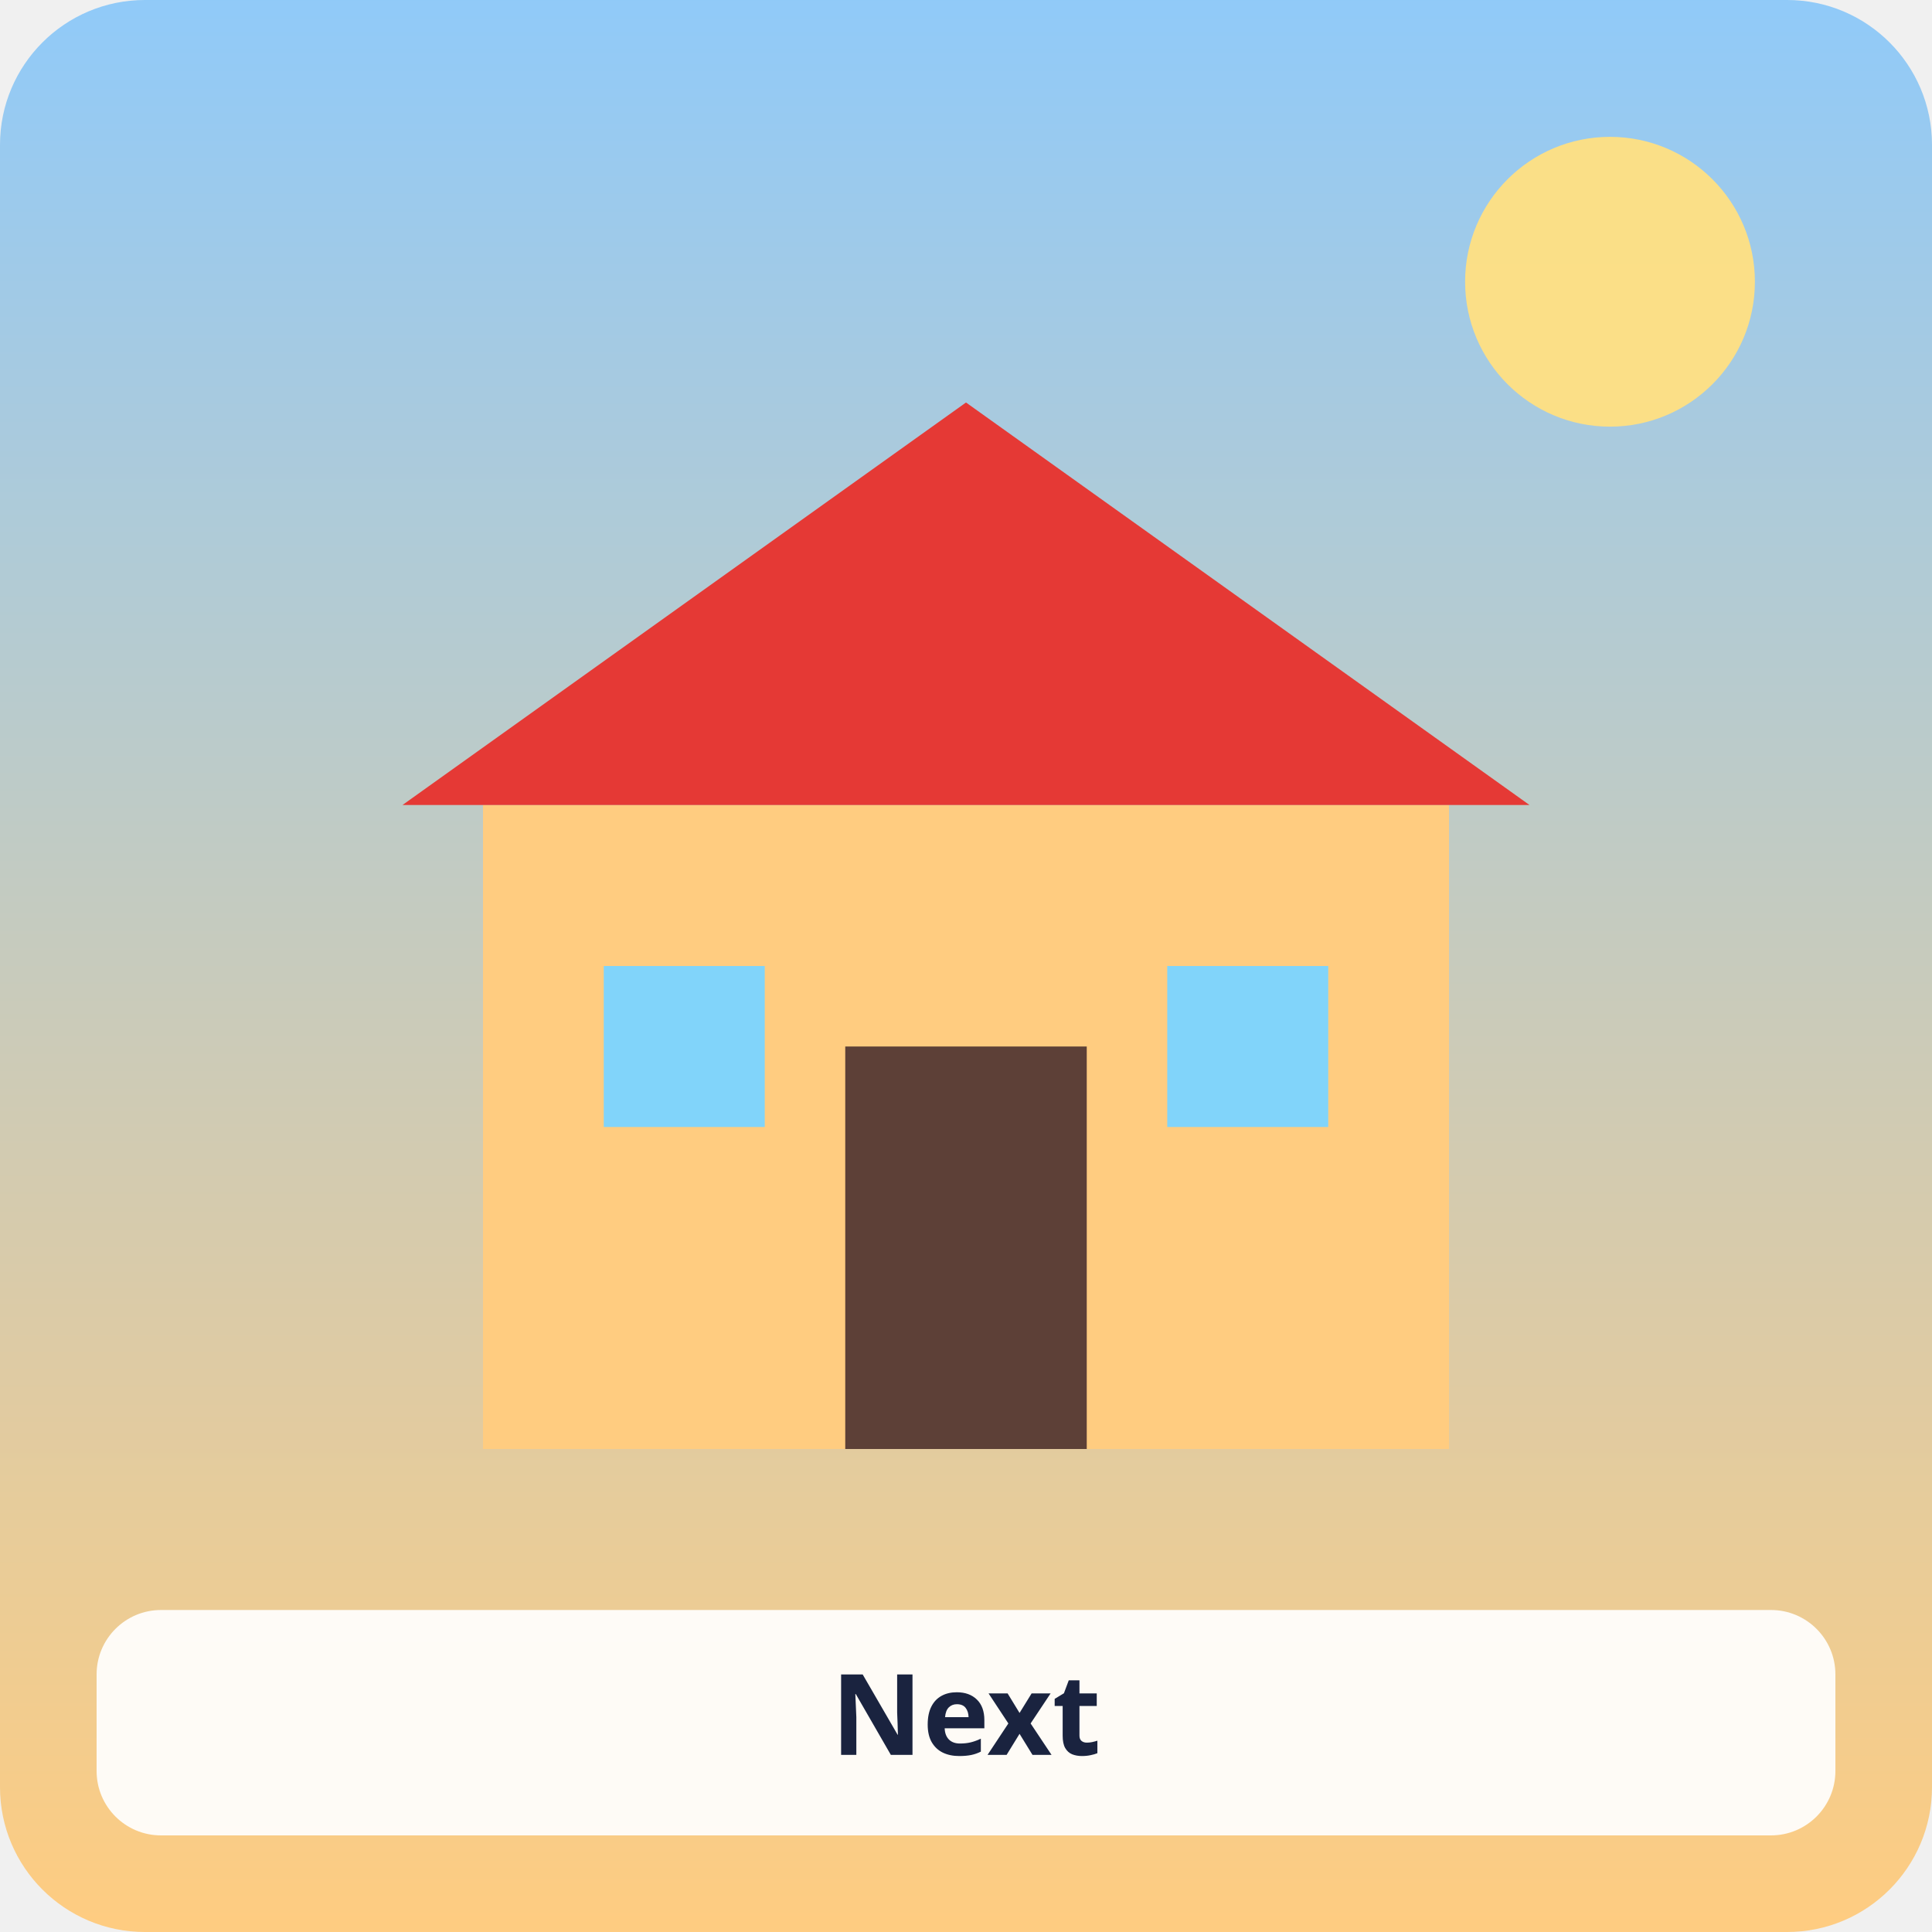
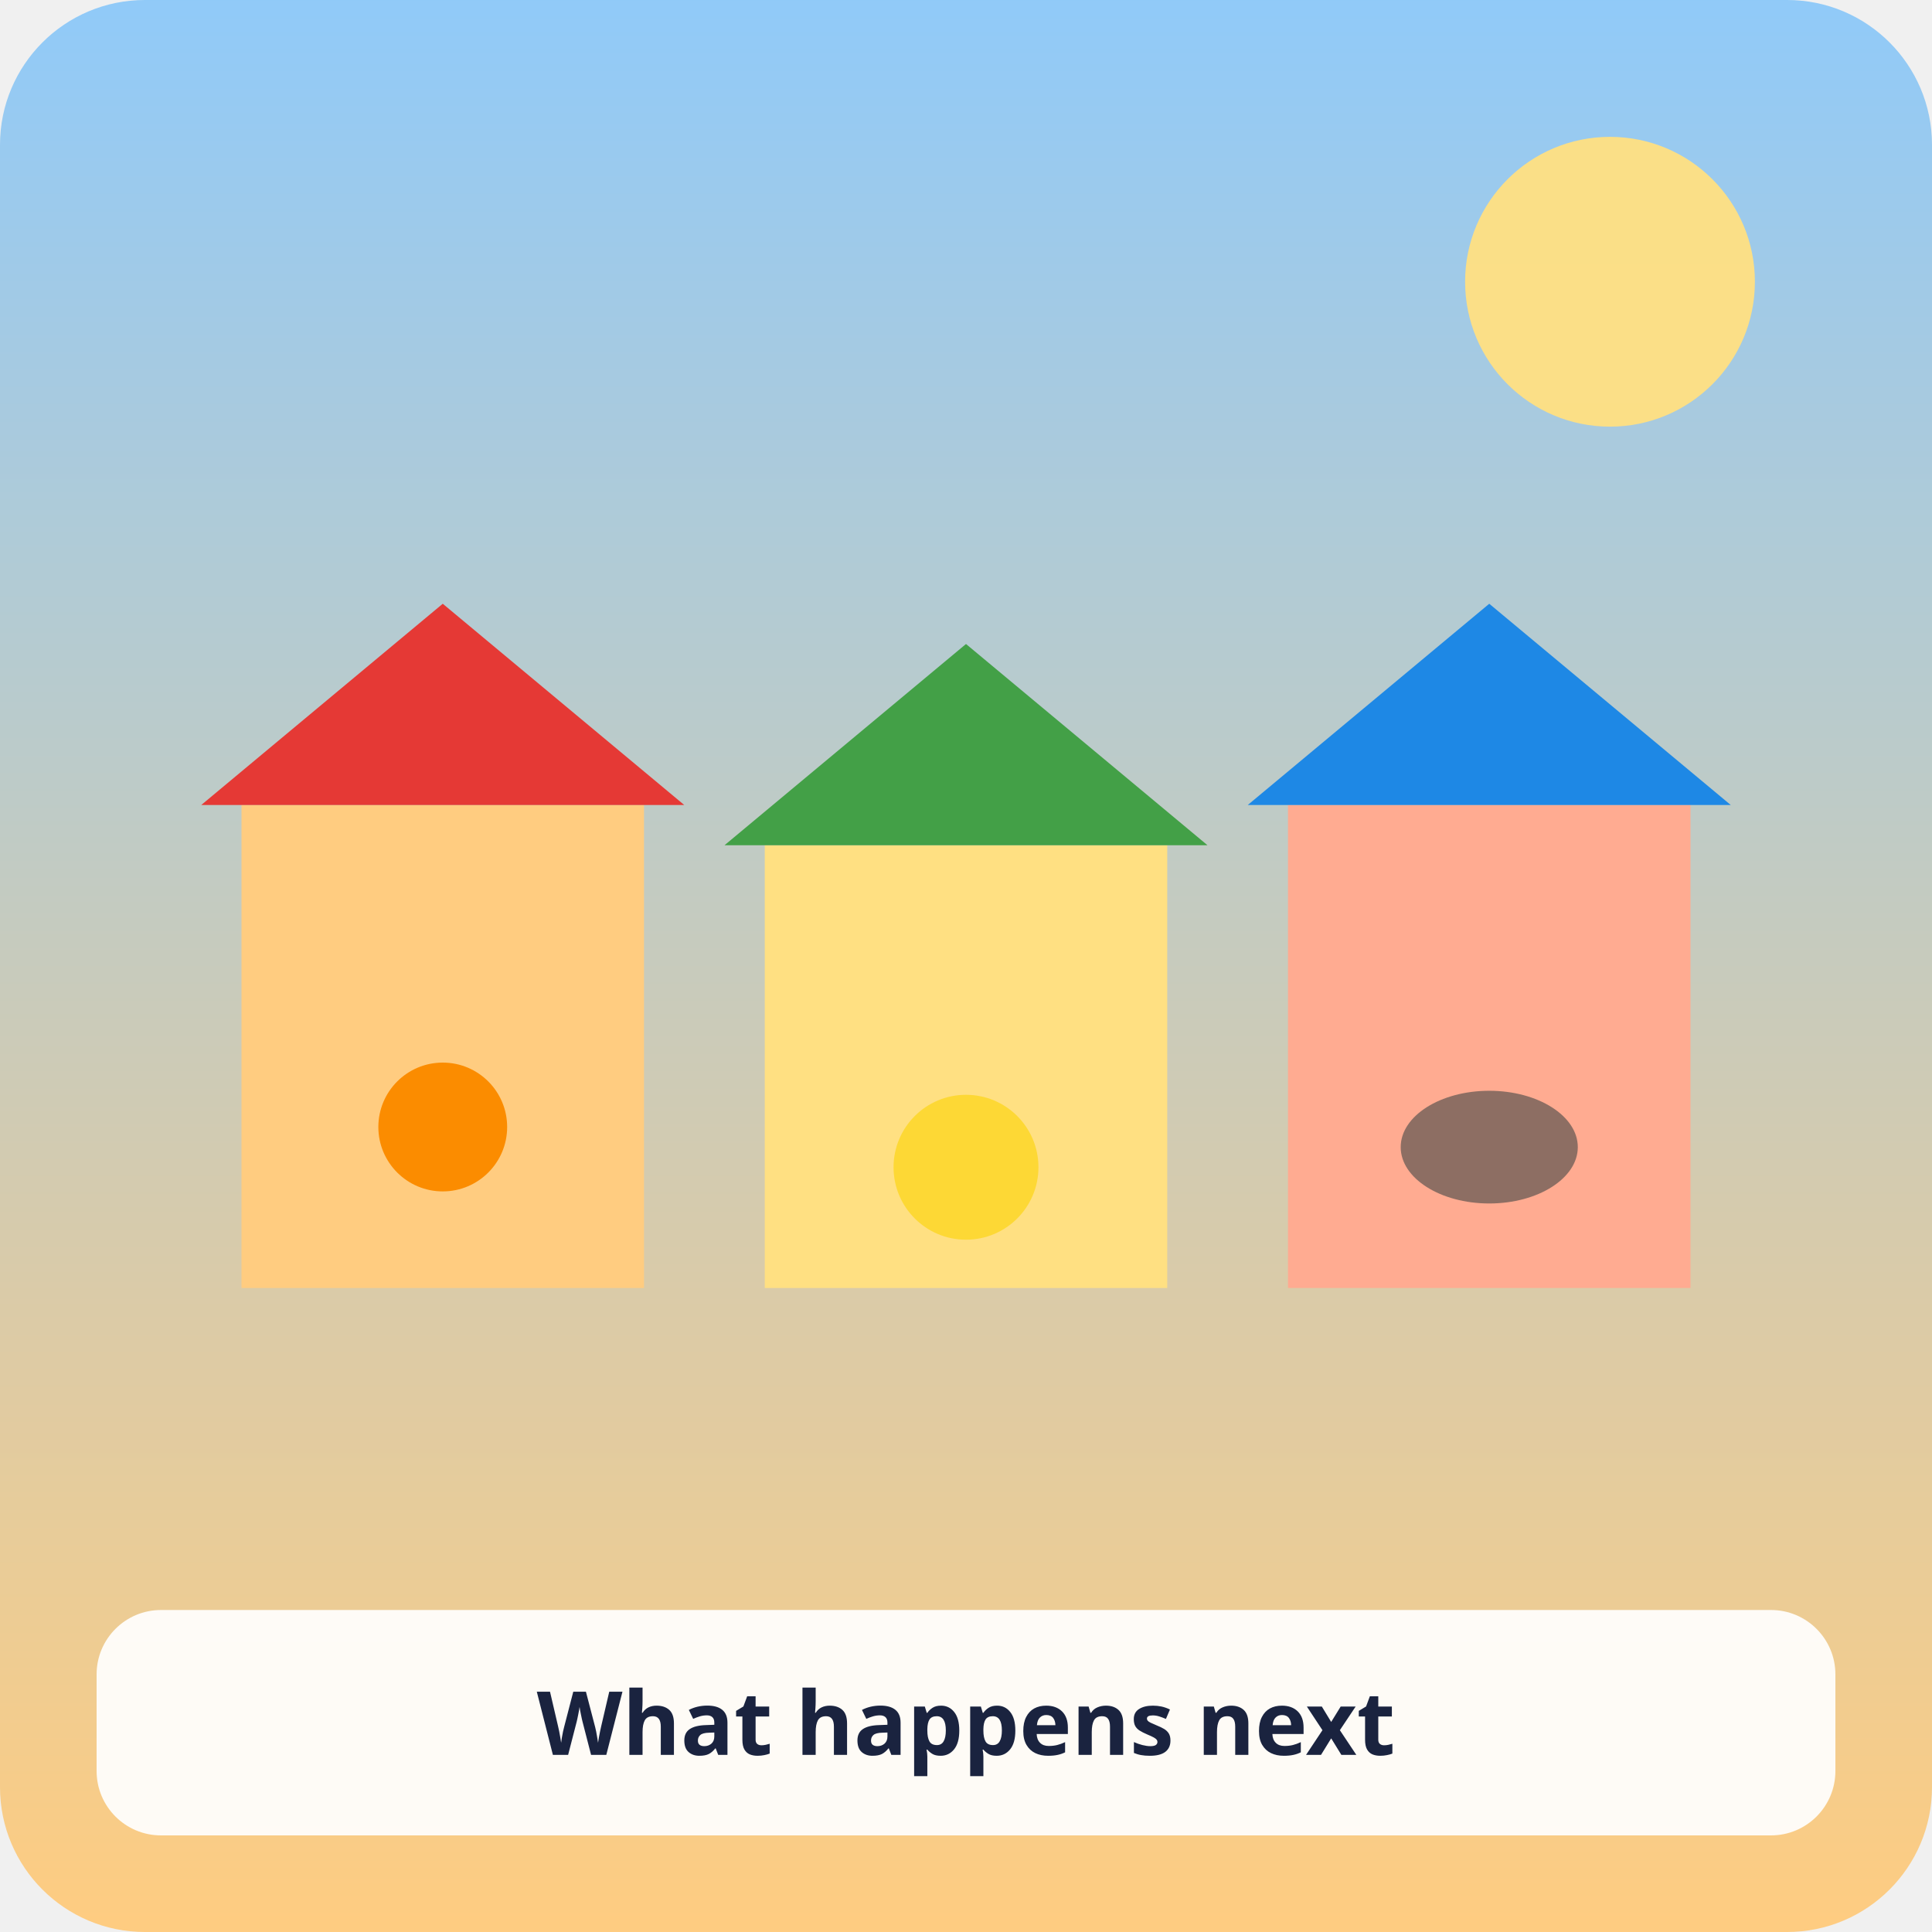
- <svg xmlns="http://www.w3.org/2000/svg" viewBox="0 0 480 480" role="img" aria-label="Next">
+ <svg xmlns="http://www.w3.org/2000/svg" viewBox="0 0 480 480" role="img" aria-label="What happens next">
  <defs>
    <linearGradient id="sky" x1="0" y1="0" x2="0" y2="1">
      <stop offset="0%" stop-color="#90CAF9" />
      <stop offset="100%" stop-color="#FFCC80" />
    </linearGradient>
  </defs>
  <rect width="480" height="480" rx="36" fill="url(#sky)" />
  <circle cx="400" cy="70" r="36" fill="#FFE082" opacity="0.95" />
-   <rect x="120" y="200" width="240" height="160" fill="#FFCC80" />
-   <polygon points="100,200 240,100 380,200" fill="#E53935" />
-   <rect x="210" y="260" width="60" height="100" fill="#5D4037" />
-   <rect x="150" y="240" width="40" height="40" fill="#81D4FA" />
-   <rect x="290" y="240" width="40" height="40" fill="#81D4FA" />
+   <rect x="60" y="200" width="100" height="120" fill="#FFCC80" />
+   <polygon points="50,200 110,150 170,200" fill="#E53935" />
+   <rect x="190" y="210" width="100" height="110" fill="#FFE082" />
+   <polygon points="180,210 240,160 300,210" fill="#43A047" />
+   <rect x="320" y="200" width="100" height="120" fill="#FFAB91" />
+   <polygon points="310,200 370,150 430,200" fill="#1E88E5" />
+   <circle cx="110" cy="280" r="16" fill="#FB8C00" />
+   <circle cx="240" cy="290" r="18" fill="#FDD835" />
+   <ellipse cx="370" cy="285" rx="22" ry="14" fill="#8D6E63" />
  <rect x="24" y="400" width="432" height="56" rx="16" fill="#FFFFFF" opacity="0.92" />
-   <text x="240" y="436" text-anchor="middle" font-family="Nunito,Segoe UI,sans-serif" font-size="28" font-weight="700" fill="#1a233f">Next</text>
+   <text x="240" y="436" text-anchor="middle" font-family="Nunito,Segoe UI,sans-serif" font-size="22" font-weight="700" fill="#1a233f">What happens next</text>
</svg>
